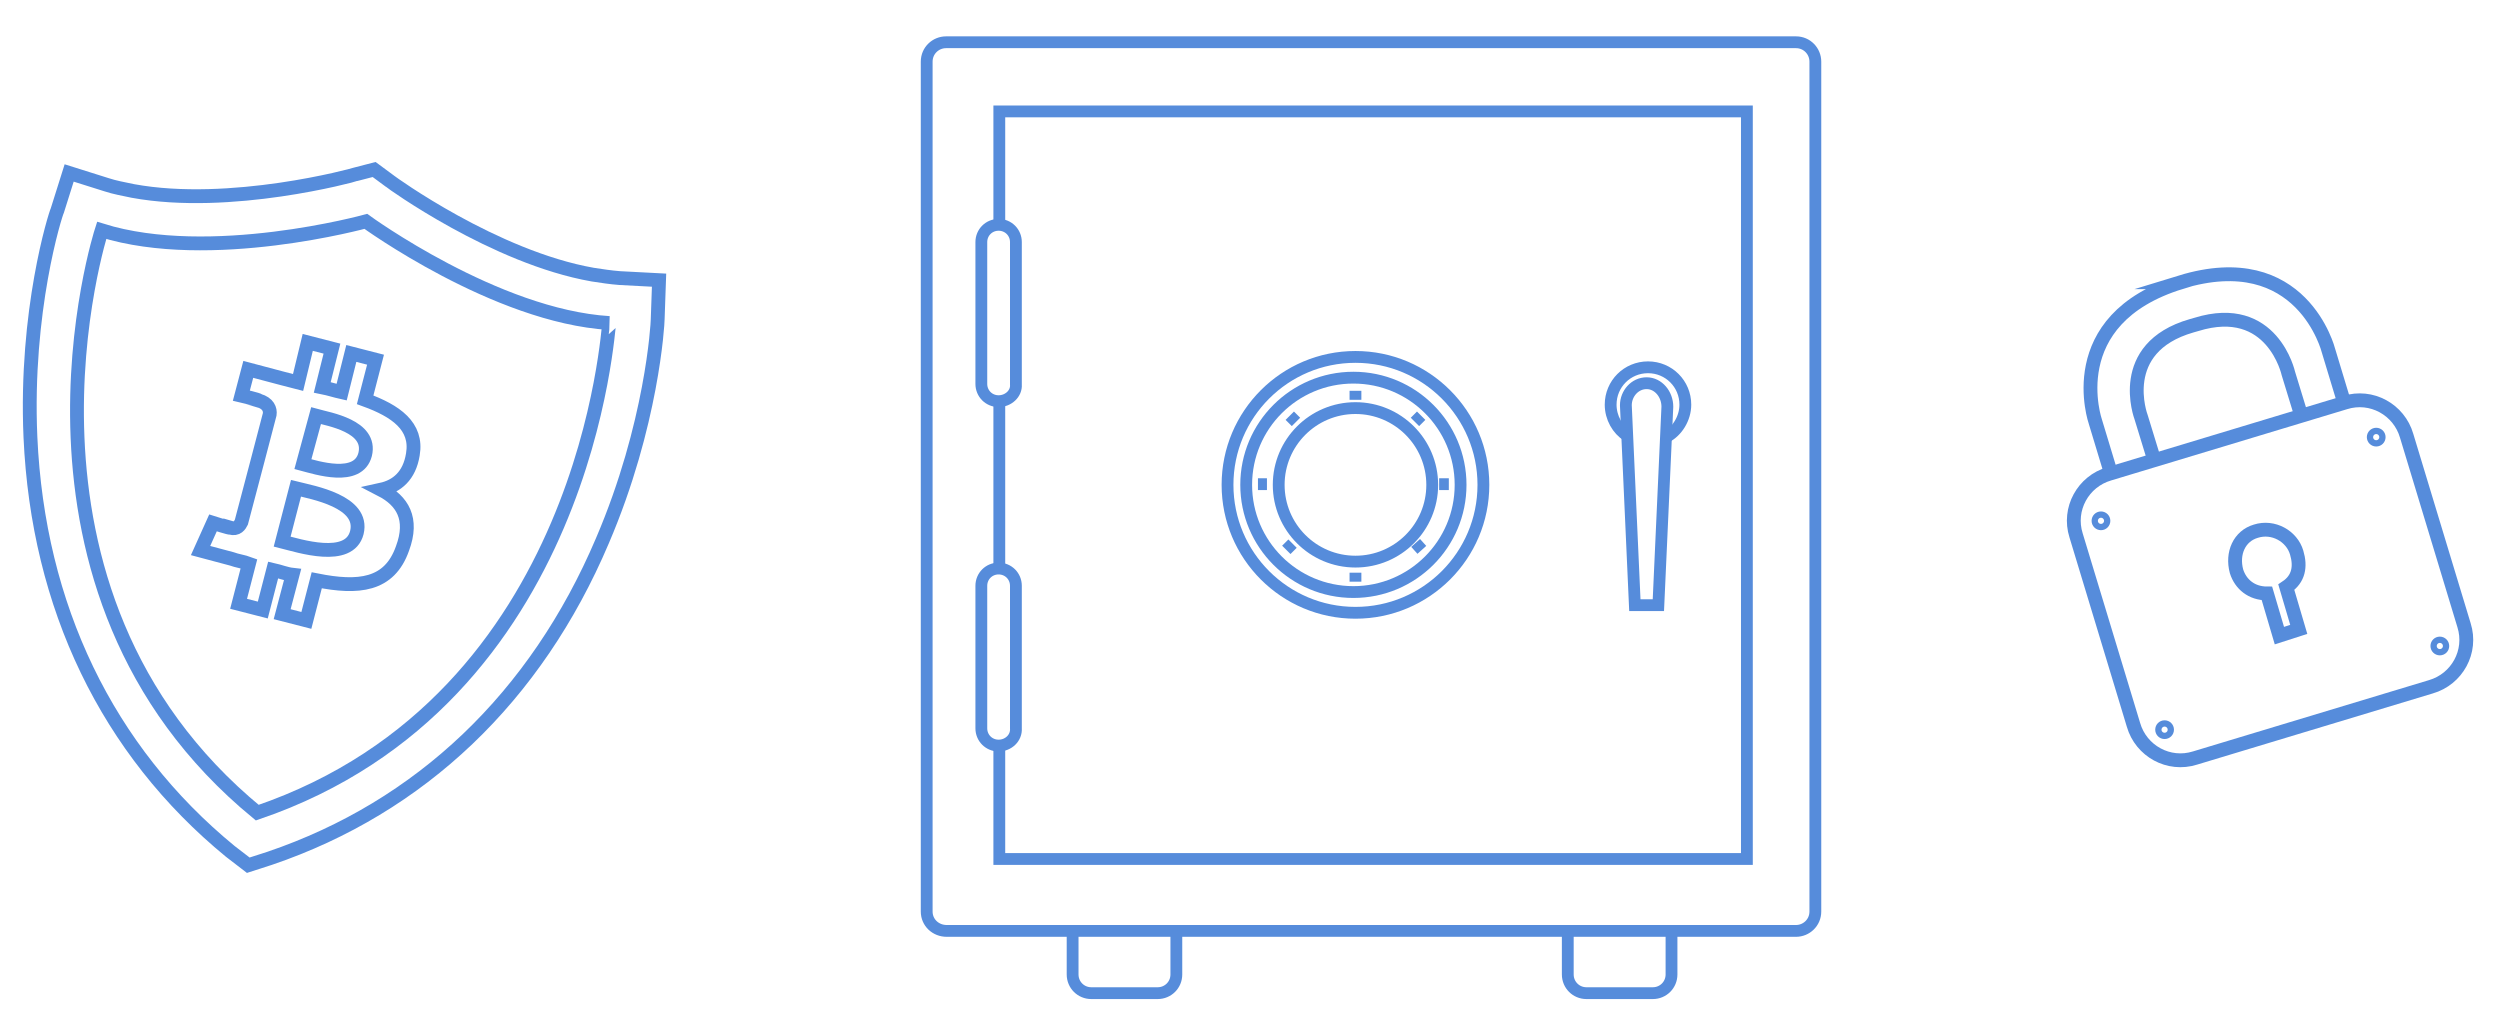
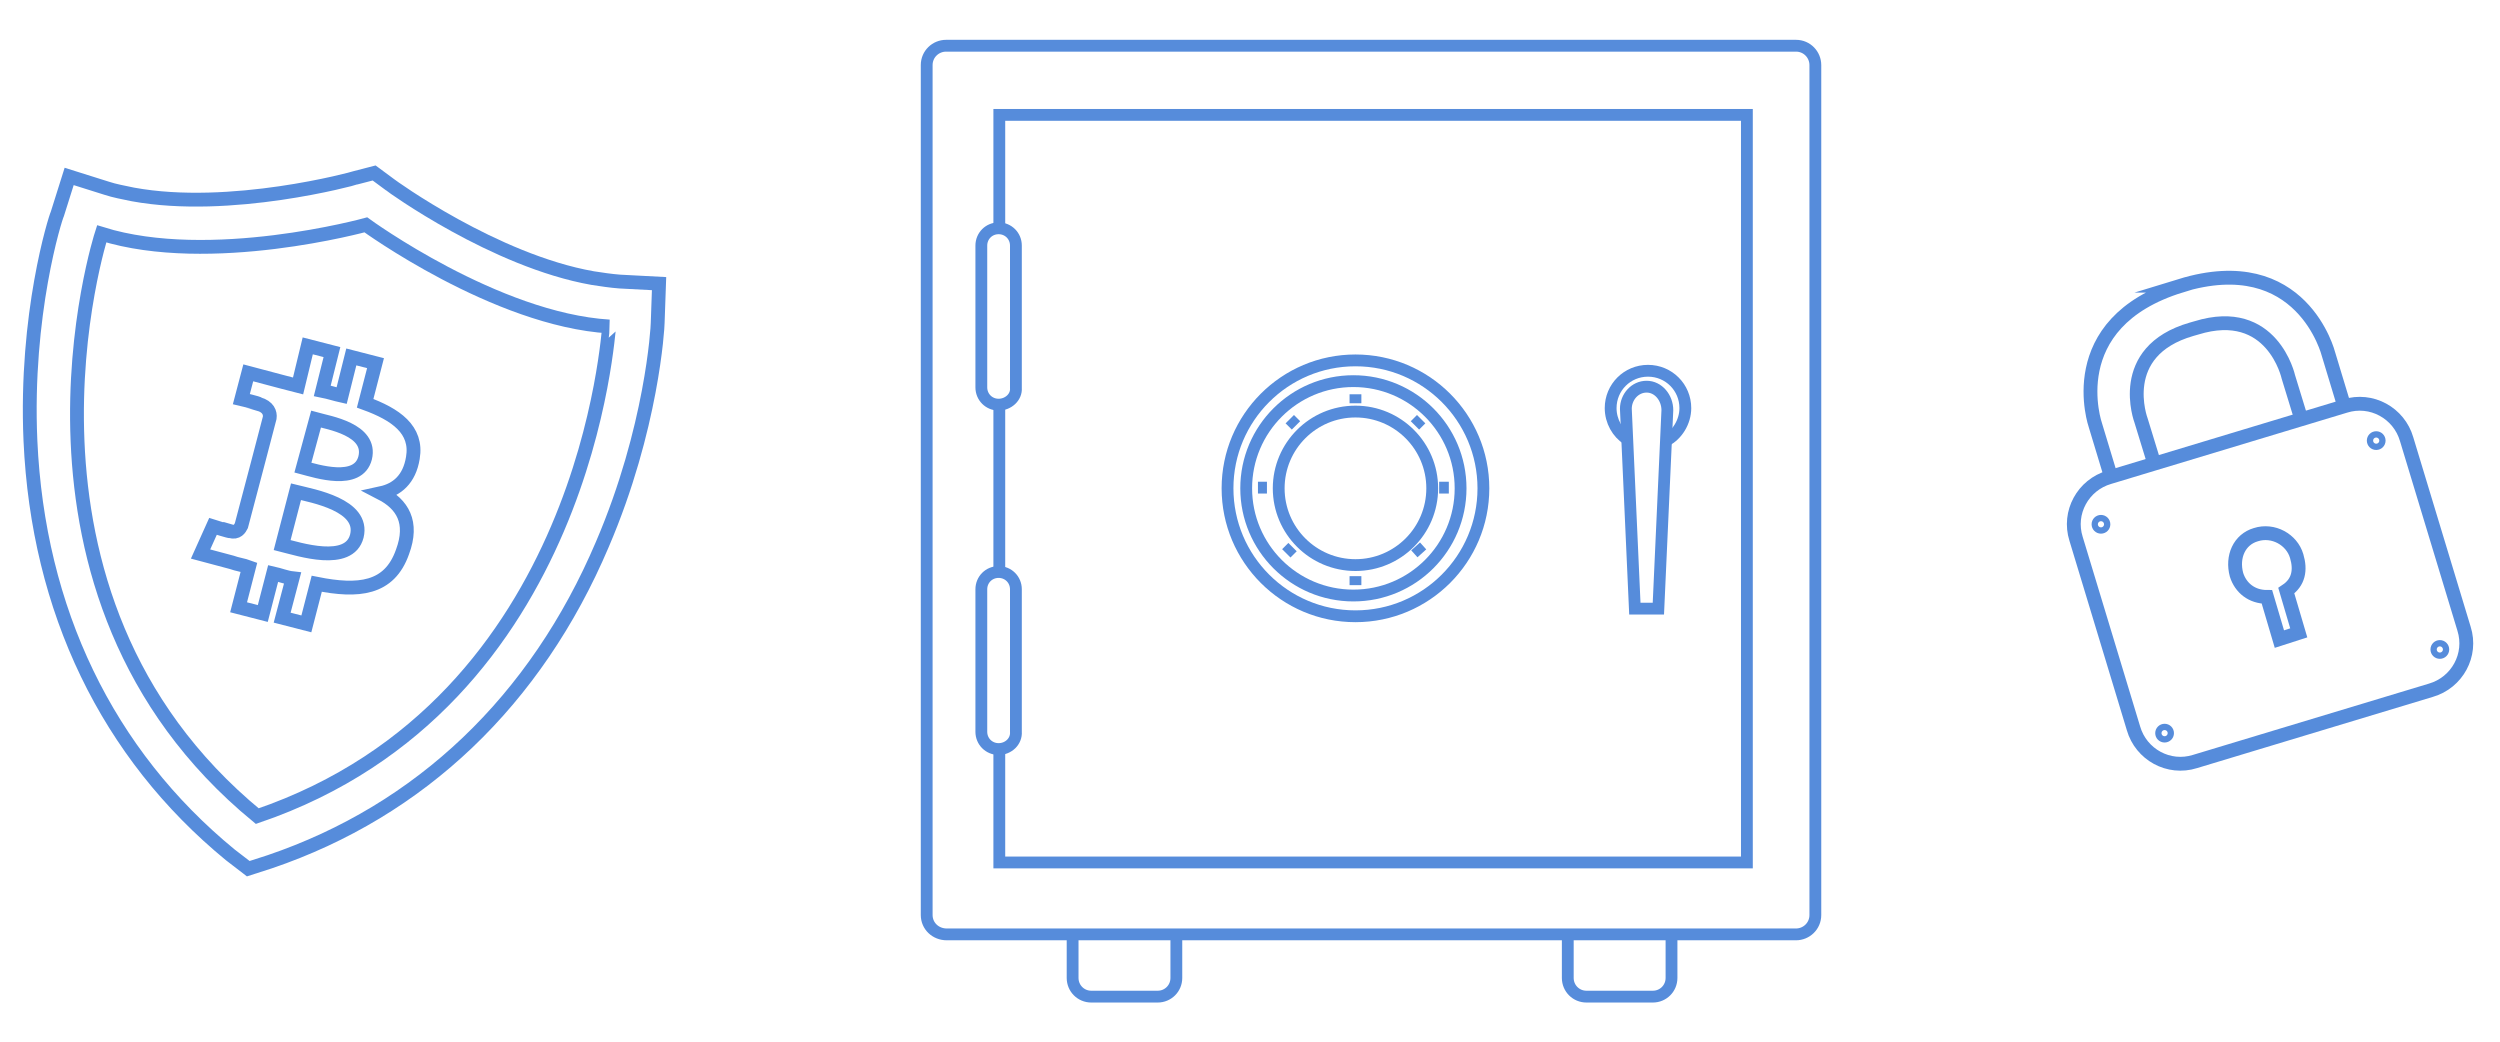
- <svg xmlns="http://www.w3.org/2000/svg" version="1.1" id="Layer_1" x="0px" y="0px" width="360px" height="149px" viewBox="-30.5 75.5 361.5 149" enable-background="new -30.5 75.5 361.5 149" xml:space="preserve">
+ <svg xmlns="http://www.w3.org/2000/svg" version="1.1" id="Layer_1" x="0px" y="0px" width="300px" height="125px" viewBox="-30.5 75.5 361.5 149" enable-background="new -30.5 75.5 361.5 149" xml:space="preserve">
  <g id="New_Symbol_1">
</g>
  <g>
    <path fill="none" stroke="#568CDB" stroke-width="2" stroke-miterlimit="10" d="M321,174.5l-34.1,10.3c-3.8,1.2-7.8-1-8.9-4.8   l-8.3-27.4c-1.2-3.8,1-7.8,4.8-8.9l34.1-10.3c3.8-1.2,7.8,1,8.9,4.8l8.3,27.4C327,169.4,324.8,173.4,321,174.5z" />
    <path fill="none" stroke="#568CDB" stroke-width="2" stroke-miterlimit="10" d="M302.3,135.4l-1.9-6.2c0,0-2.3-10.5-13.3-7.1   l-0.7,0.2c-11.1,3.2-7.3,13.2-7.3,13.2l1.9,6.2" />
    <path fill="none" stroke="#568CDB" stroke-width="2" stroke-miterlimit="10" d="M308.5,133.5l-2.3-7.6c0,0-3.8-15.3-21.4-9.9h0.1   c-17.6,5.4-12.4,20.2-12.4,20.2l2.3,7.6" />
    <path fill="none" stroke="#568CDB" stroke-width="2" stroke-miterlimit="10" d="M301.6,155.1c-0.7-2.4-3.4-3.9-5.9-3.1   c-2.4,0.7-3.5,3.2-2.8,5.8c0.6,1.9,2.2,3.2,4.4,3.2l1.8,6.1l2.8-0.9l-1.8-6.1C301.9,158.9,302.2,157.1,301.6,155.1z" />
    <g>
      <circle fill="none" stroke="#568CDB" stroke-width="0.91" stroke-miterlimit="10" cx="273.3" cy="150.5" r="0.9" />
      <circle fill="none" stroke="#568CDB" stroke-width="0.91" stroke-miterlimit="10" cx="282.5" cy="180.7" r="0.9" />
      <circle fill="none" stroke="#568CDB" stroke-width="0.91" stroke-miterlimit="10" cx="313.1" cy="138.4" r="0.9" />
      <circle fill="none" stroke="#568CDB" stroke-width="0.91" stroke-miterlimit="10" cx="322.3" cy="168.6" r="0.9" />
    </g>
  </g>
  <g>
    <g>
      <path fill="none" stroke="#568CDB" stroke-width="1.708" stroke-miterlimit="10" d="M113.9,133.2L113.9,133.2    c-1.4,0-2.5-1.1-2.5-2.5v-20.5c0-1.4,1.1-2.5,2.5-2.5l0,0c1.4,0,2.5,1.1,2.5,2.5v20.6C116.5,132.1,115.3,133.2,113.9,133.2z" />
      <path fill="none" stroke="#568CDB" stroke-width="1.708" stroke-miterlimit="10" d="M113.9,183c-1.4,0-2.5-1.1-2.5-2.5v-20.6    c0-1.4,1.1-2.5,2.5-2.5l0,0c1.4,0,2.5,1.1,2.5,2.5v20.6C116.5,181.9,115.3,183,113.9,183L113.9,183" />
    </g>
    <g>
      <circle fill="none" stroke="#568CDB" stroke-width="1.708" stroke-miterlimit="10" cx="165.5" cy="145.3" r="18.5" />
      <circle fill="none" stroke="#568CDB" stroke-width="1.708" stroke-miterlimit="10" cx="165.2" cy="145.3" r="15.5" />
      <circle fill="none" stroke="#568CDB" stroke-width="1.708" stroke-miterlimit="10" cx="165.5" cy="145.3" r="11.1" />
      <g>
        <line fill="none" stroke="#568CDB" stroke-width="1.708" stroke-miterlimit="10" x1="165.5" y1="158" x2="165.5" y2="159.3" />
        <line fill="none" stroke="#568CDB" stroke-width="1.708" stroke-miterlimit="10" x1="152.7" y1="145.2" x2="151.4" y2="145.2" />
        <line fill="none" stroke="#568CDB" stroke-width="1.708" stroke-miterlimit="10" x1="156.4" y1="153.8" x2="155.5" y2="154.7" />
        <line fill="none" stroke="#568CDB" stroke-width="1.708" stroke-miterlimit="10" x1="174.2" y1="153.7" x2="175.1" y2="154.7" />
        <line fill="none" stroke="#568CDB" stroke-width="1.708" stroke-miterlimit="10" x1="177.6" y1="145.2" x2="179" y2="145.2" />
        <line fill="none" stroke="#568CDB" stroke-width="1.708" stroke-miterlimit="10" x1="174.1" y1="136.2" x2="175" y2="135.3" />
        <line fill="none" stroke="#568CDB" stroke-width="1.708" stroke-miterlimit="10" x1="165.5" y1="133" x2="165.5" y2="131.7" />
        <line fill="none" stroke="#568CDB" stroke-width="1.708" stroke-miterlimit="10" x1="156.9" y1="136.2" x2="156" y2="135.3" />
      </g>
    </g>
    <path fill="none" stroke="#568CDB" stroke-width="1.708" stroke-miterlimit="10" d="M103.5,207V84.1c0-1.6,1.3-2.8,2.8-2.8h122.9   c1.6,0,2.8,1.3,2.8,2.8V207c0,1.6-1.3,2.8-2.8,2.8H106.4C104.8,209.8,103.5,208.6,103.5,207z" />
    <line fill="none" stroke="#568CDB" stroke-width="1.708" stroke-miterlimit="10" x1="114" y1="157.6" x2="114" y2="133.8" />
    <polyline fill="none" stroke="#568CDB" stroke-width="1.708" stroke-miterlimit="10" points="114,107.4 114,91.3 222.1,91.3    222.1,199.4 114,199.4 114,183  " />
    <g>
      <path fill="none" stroke="#568CDB" stroke-width="1.708" stroke-miterlimit="10" d="M204.8,138.2c-1.4-0.9-2.4-2.6-2.4-4.5    c0-3,2.4-5.4,5.4-5.4c3,0,5.4,2.4,5.4,5.4c0,2-1.2,3.9-2.8,4.7" />
      <path fill="none" stroke="#568CDB" stroke-width="1.708" stroke-miterlimit="10" d="M205.9,162.7l-1.3-28.9c0-1.7,1.3-3.2,3-3.2    c1.7,0,3,1.6,3,3.4l-1.3,28.7C209.3,162.7,205.9,162.7,205.9,162.7z" />
    </g>
    <g>
      <path fill="none" stroke="#568CDB" stroke-width="1.708" stroke-miterlimit="10" d="M139.6,210.5v5.6c0,1.5-1.2,2.7-2.7,2.7h-9.6    c-1.5,0-2.7-1.2-2.7-2.7v-5.6" />
      <path fill="none" stroke="#568CDB" stroke-width="1.708" stroke-miterlimit="10" d="M211.2,210.5v5.6c0,1.5-1.2,2.7-2.7,2.7h-9.6    c-1.5,0-2.7-1.2-2.7-2.7v-5.6" />
    </g>
  </g>
  <g>
    <path fill="none" stroke="#568CDB" stroke-width="2" stroke-miterlimit="10" d="M2.8,198.3C-15,183.7-25,162.9-26.1,138.4   c-0.8-18.3,3.6-32.2,3.9-32.8l1.7-5.4l5.4,1.7c1.2,0.4,2.4,0.6,3.8,0.9c14.1,2.6,32-2.3,32.2-2.4l2.7-0.7l2.3,1.7   c0.1,0.1,15.1,11,29.3,13.5c1.3,0.2,2.6,0.4,3.9,0.5l5.7,0.3l-0.2,5.7c0,0.6-0.8,15.2-8,32c-9.6,22.6-26.3,38.5-48.1,45.9l-3.1,1   L2.8,198.3z" />
    <path fill="none" stroke="#568CDB" stroke-width="2" stroke-miterlimit="10" d="M6.7,192.7c-39.3-32.3-22.5-84.2-22.5-84.2   c15.7,4.9,38.2-1.3,38.2-1.3s18.8,13.7,35.2,14.7C57.4,121.9,54.8,176.3,6.7,192.7z" />
    <g>
      <g>
        <path fill="none" stroke="#568CDB" stroke-width="2" stroke-miterlimit="10" d="M22.3,133l1.5-5.8l-3.5-0.9l-1.4,5.6     c-0.9-0.2-1.8-0.5-2.8-0.7l1.4-5.6l-3.5-0.9l-1.4,5.8c-0.8-0.2-1.5-0.4-2.3-0.6l0,0l-4.9-1.3l-1,3.8c0,0,2.6,0.6,2.5,0.7     c1.4,0.4,1.7,1.3,1.6,2l-1.7,6.5c0.1,0.1,0.2,0,0.3,0.1c-0.1-0.1-0.2,0-0.3-0.1l-2.4,9.1c-0.2,0.4-0.6,1.1-1.6,0.8     c0,0.1-2.5-0.7-2.5-0.7l-1.8,4l4.5,1.2c0.8,0.3,1.7,0.4,2.5,0.7l-1.5,5.8l3.5,0.9l1.5-5.8c0.9,0.2,1.9,0.6,2.8,0.7l-1.5,5.7     l3.5,0.9l1.5-5.8c6,1.2,10.5,0.8,12.4-4.6c1.6-4.3,0-6.9-3.1-8.5c2.3-0.5,4.1-2,4.6-5.1C29.9,136.8,26.7,134.6,22.3,133z      M21.1,152.2c-1.1,4.3-8.4,1.9-10.8,1.3l2-7.7C14.7,146.4,22.2,147.7,21.1,152.2z M22.3,140.9c-1,3.9-7.1,1.9-9,1.4l1.9-7     C17,135.8,23.3,136.8,22.3,140.9z" />
      </g>
    </g>
  </g>
</svg>
